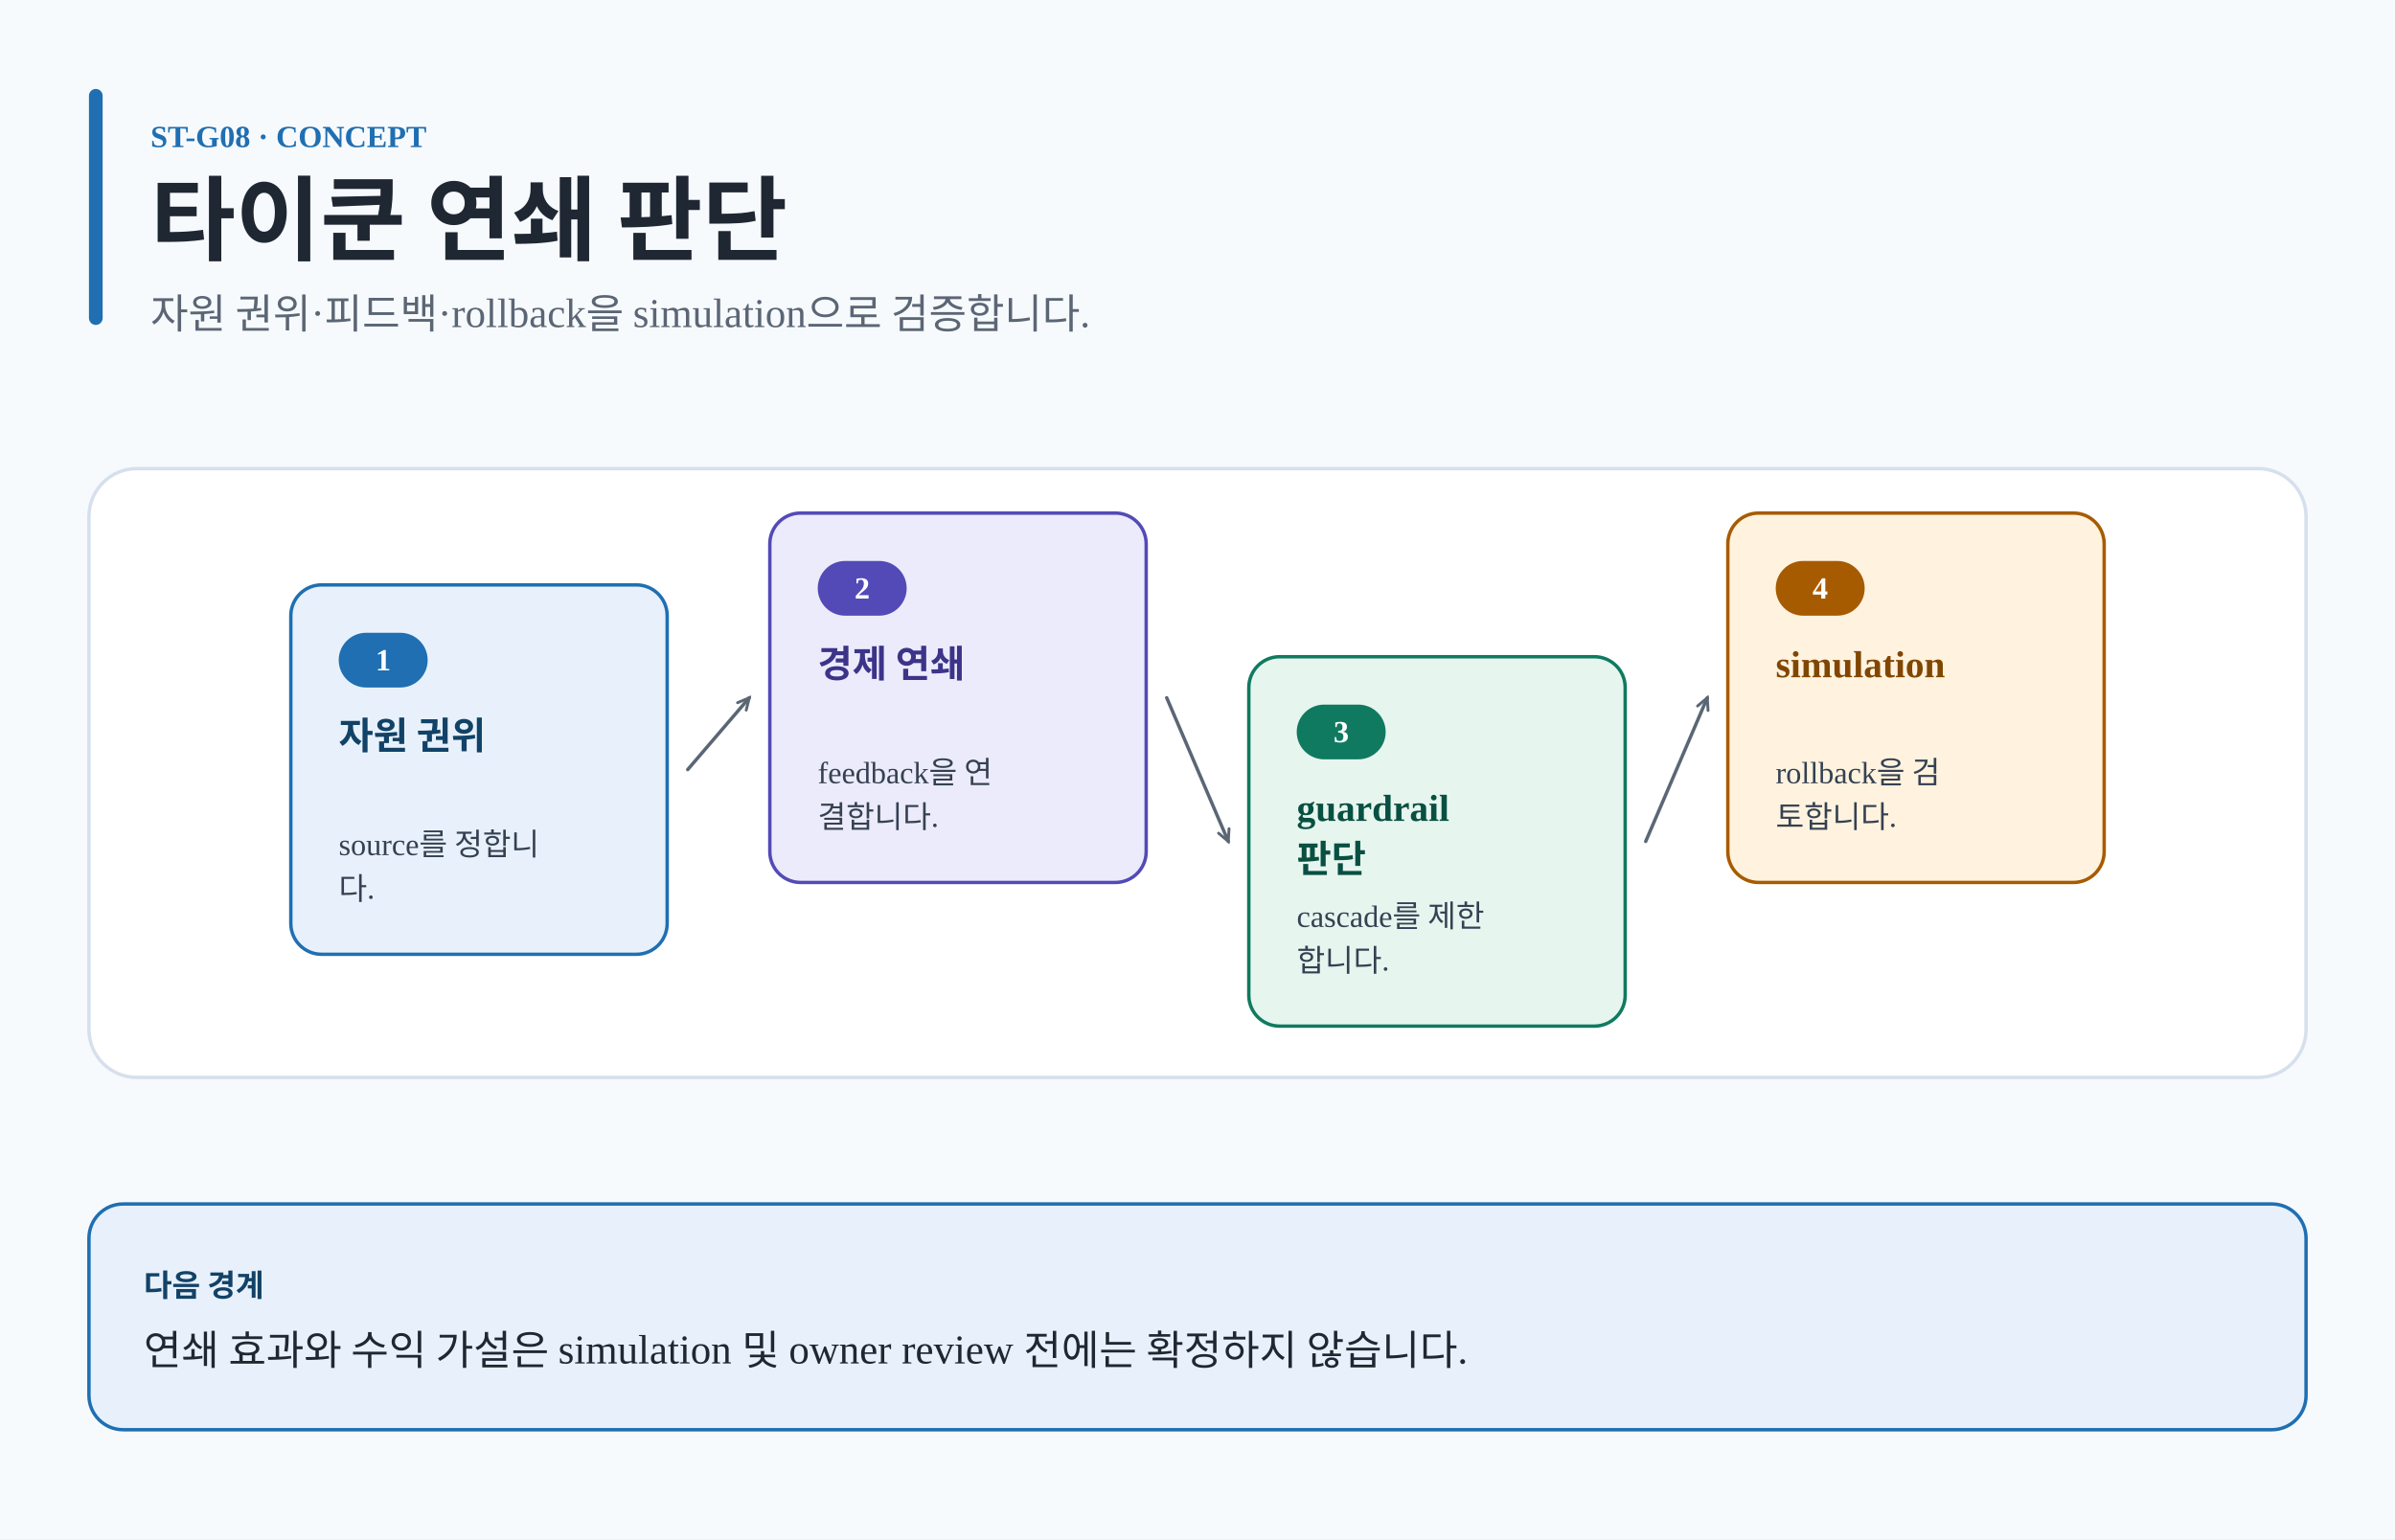
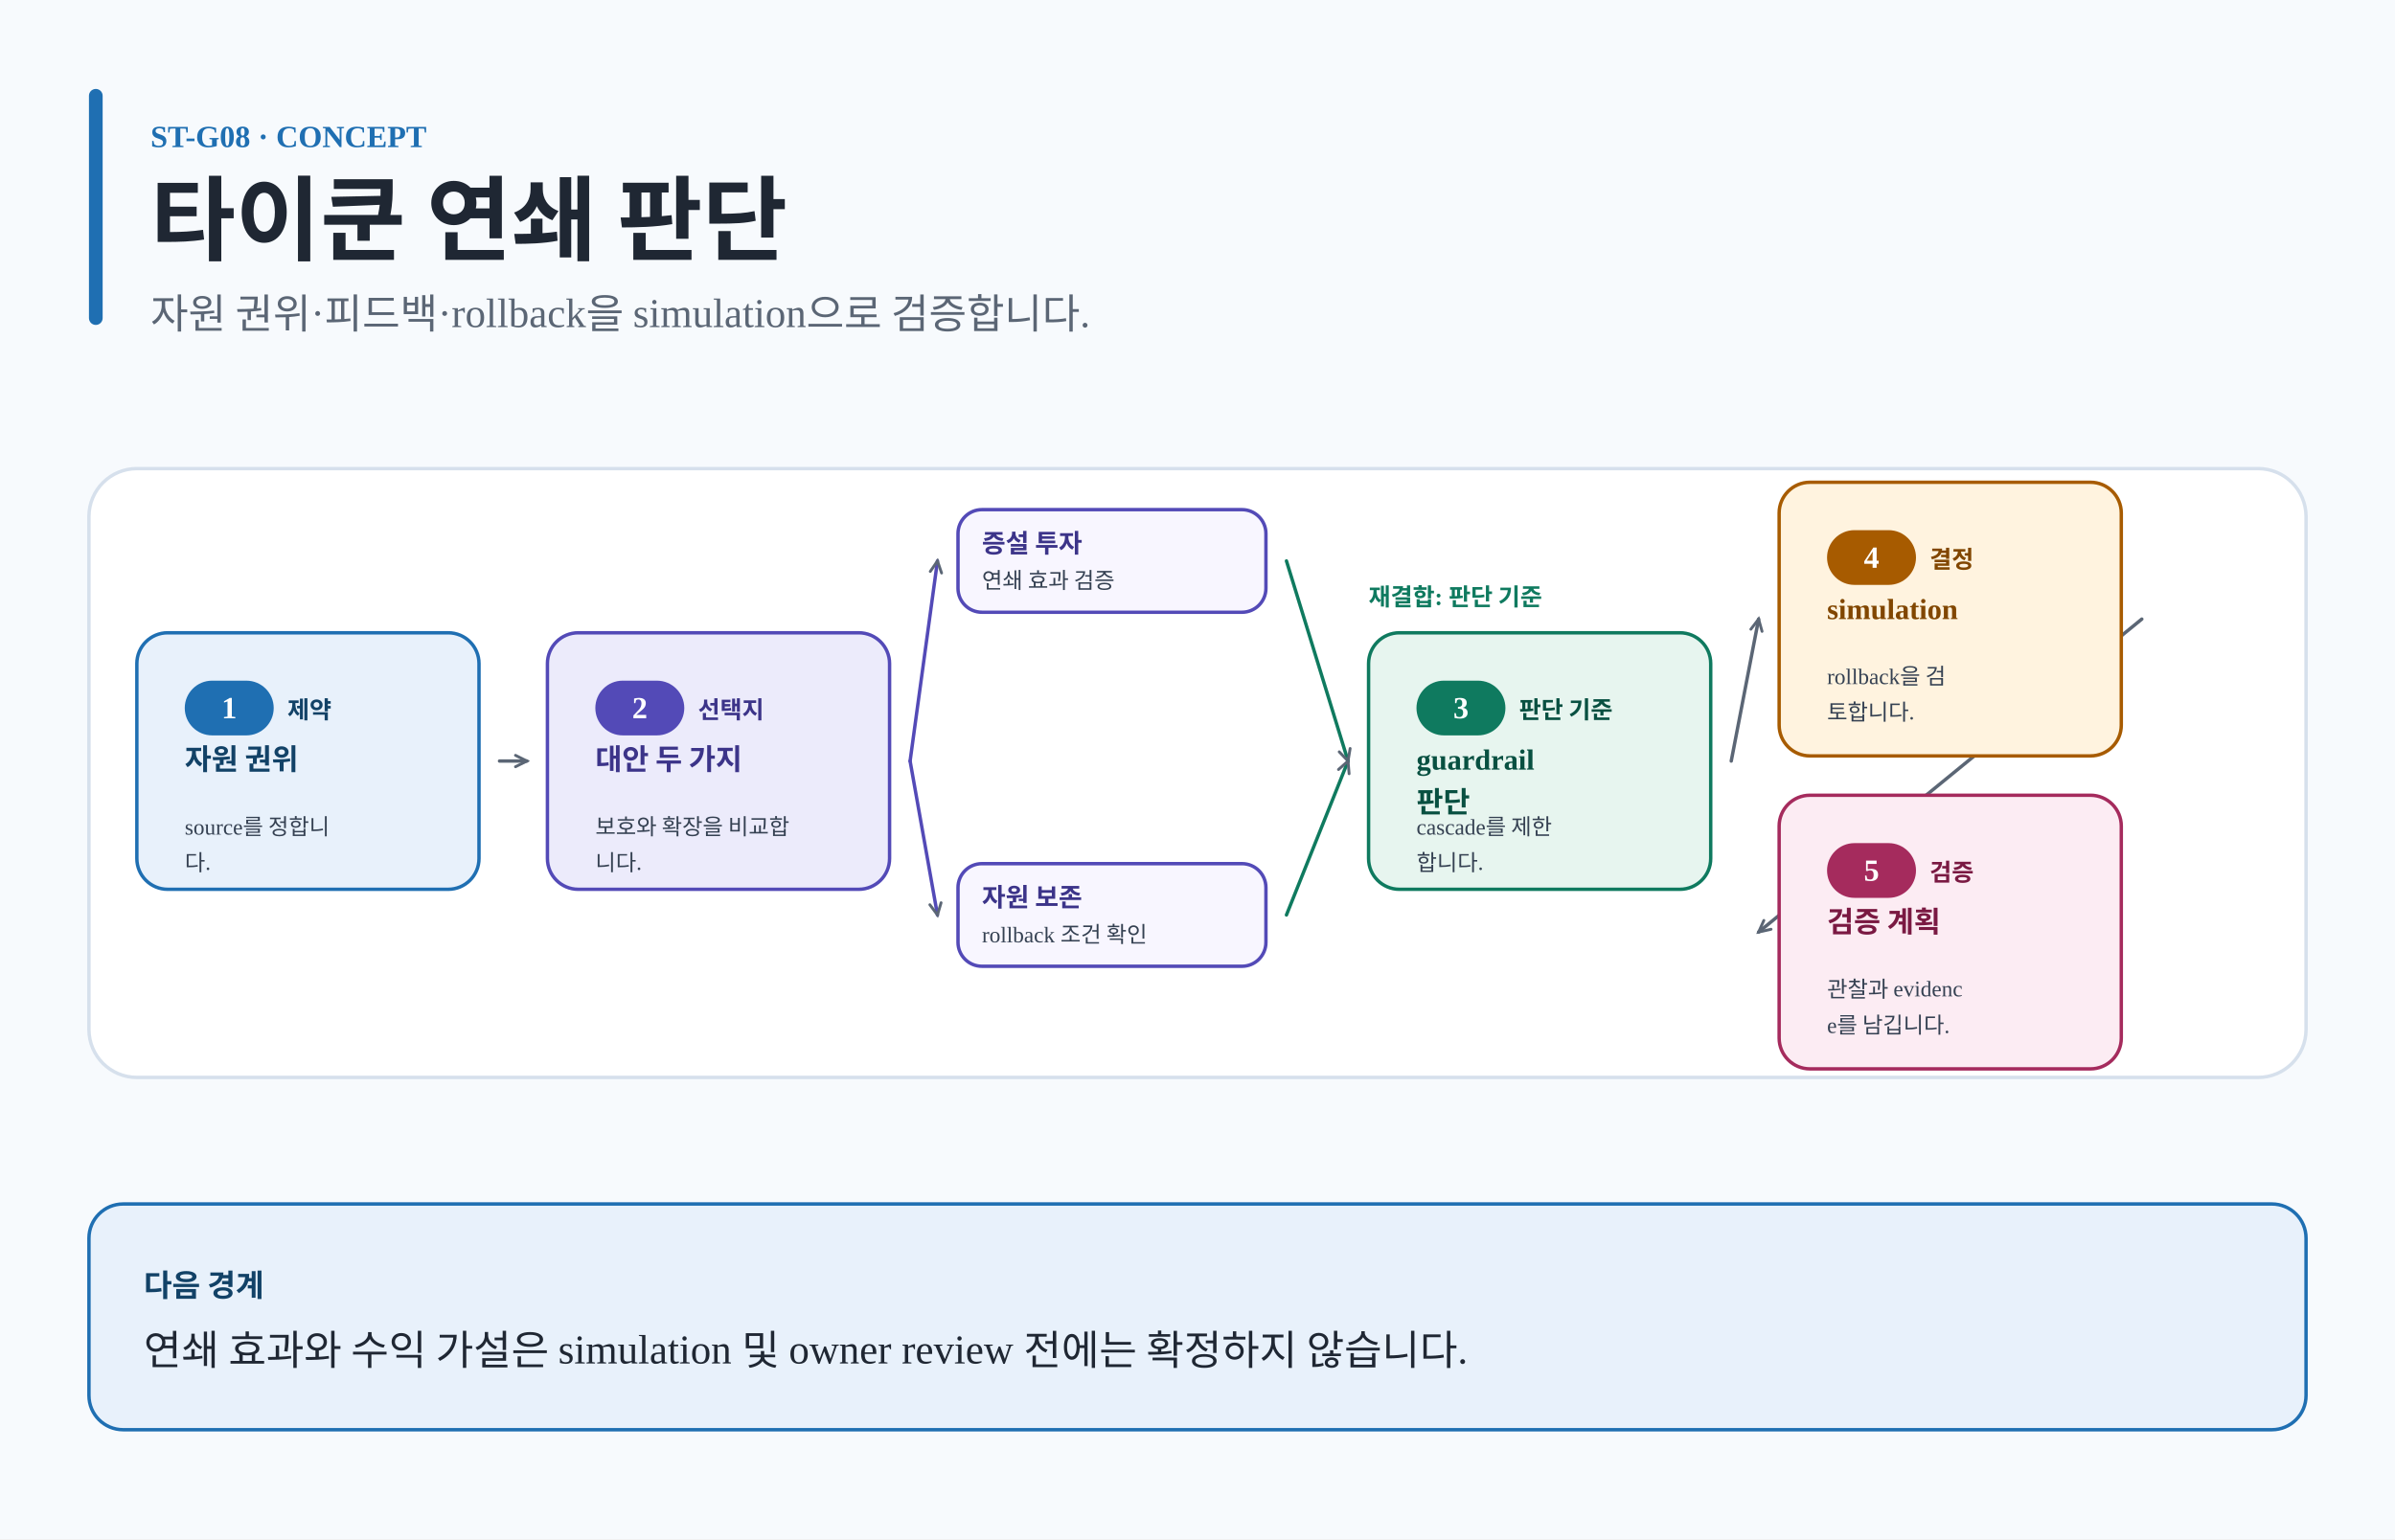
<svg xmlns="http://www.w3.org/2000/svg" viewBox="0 0 1400 900" width="1400" height="900" role="img" aria-label="경영 타이쿤 시뮬레이션 콘셉트의 경제와 피드백 흐름">
  <defs>
    <marker id="open-arrow" viewBox="0 0 12 12" refX="10" refY="6" markerWidth="10" markerHeight="10" markerUnits="userSpaceOnUse" orient="auto">
      <path d="M 2 2 L 10 6 L 2 10" fill="none" stroke="#5B6675" stroke-width="2" stroke-linecap="round" />
    </marker>
  </defs>
  <rect width="1400" height="900" fill="#F7FAFD" />
  <rect x="52" y="52" width="8" height="138" rx="4" fill="#1F6FB2" />
  <text x="88" y="86" fill="#1F6FB2" font-size="18" font-weight="700">ST-G08 · CONCEPT</text>
  <text x="88" y="148" fill="#1F2733" font-size="54" font-weight="700">타이쿤 연쇄 판단</text>
  <text x="88" y="192" fill="#5B6675" font-size="24">자원 권위·피드백·rollback을 simulation으로 검증합니다.</text>
  <rect x="52" y="274" width="1296" height="356" rx="28" fill="#FFFFFF" stroke="#D6E0EC" stroke-width="2" />
-   <path d="M 402 450 L 438 408" fill="none" stroke="#5B6675" stroke-width="2" stroke-linecap="round" marker-end="url(#open-arrow)" />
-   <path d="M 682 408 L 718 492" fill="none" stroke="#5B6675" stroke-width="2" stroke-linecap="round" marker-end="url(#open-arrow)" />
-   <path d="M 962 492 L 998 408" fill="none" stroke="#5B6675" stroke-width="2" stroke-linecap="round" marker-end="url(#open-arrow)" />
+   <path d="M 292 445 L 308 445" fill="none" stroke="#5B6675" stroke-width="2" stroke-linecap="round" marker-end="url(#open-arrow)" />
+   <path d="M 1012 445 L 1028 362" fill="none" stroke="#5B6675" stroke-width="2" stroke-linecap="round" marker-end="url(#open-arrow)" />
+   <path d="M 1252 362 L 1028 545" fill="none" stroke="#5B6675" stroke-width="2" stroke-linecap="round" marker-end="url(#open-arrow)" />
+   <path class="decision-branch" d="M 532 445 L 548 328" fill="none" stroke="#534AB7" stroke-width="2" stroke-linecap="round" marker-end="url(#open-arrow)" />
+   <g class="decision-branch" aria-label="선택지 1: 증설 투자">
+     <rect x="560" y="298" width="180" height="60" rx="14" fill="#F8F6FF" stroke="#534AB7" stroke-width="2" />
+     <text x="574" y="323" fill="#3C3489" font-size="15" font-weight="700">증설 투자</text>
+     <text x="574" y="344" fill="#354152" font-size="13">연쇄 효과 검증</text>
+   </g>
+   <path class="decision-branch" d="M 752 328 L 788 445" fill="none" stroke="#0F7A5F" stroke-width="2" stroke-linecap="round" marker-end="url(#open-arrow)" />
+   <path class="decision-branch" d="M 532 445 L 548 535" fill="none" stroke="#534AB7" stroke-width="2" stroke-linecap="round" marker-end="url(#open-arrow)" />
+   <g class="decision-branch" aria-label="선택지 2: 자원 보존">
+     <rect x="560" y="505" width="180" height="60" rx="14" fill="#F8F6FF" stroke="#534AB7" stroke-width="2" />
+     <text x="574" y="530" fill="#3C3489" font-size="15" font-weight="700">자원 보존</text>
+     <text x="574" y="551" fill="#354152" font-size="13">rollback 조건 확인</text>
+   </g>
+   <path class="decision-branch" d="M 752 535 L 788 445" fill="none" stroke="#0F7A5F" stroke-width="2" stroke-linecap="round" marker-end="url(#open-arrow)" />
+   <text x="800" y="354" fill="#0F7A5F" font-size="14" font-weight="700">재결합: 판단 기준</text>
  <g aria-label="읽기 순서 1: 자원 권위">
-     <rect x="170" y="342" width="220" height="216" rx="18" fill="#E8F1FB" stroke="#1F6FB2" stroke-width="2" />
-     <rect x="198" y="370" width="52" height="32" rx="16" fill="#1F6FB2" />
-     <text x="224" y="392" text-anchor="middle" fill="#FFFFFF" font-size="18" font-weight="700">1</text>
-     <text x="198" y="438" fill="#124267" font-size="22" font-weight="700">자원 권위</text>
-     <text x="198" y="500" fill="#354152" font-size="18" font-weight="400">source를 정합니</text>
-     <text x="198" y="526" fill="#354152" font-size="18" font-weight="400">다.</text>
+     <rect x="80" y="370" width="200" height="150" rx="18" fill="#E8F1FB" stroke="#1F6FB2" stroke-width="2" />
+     <rect x="108" y="398" width="52" height="32" rx="16" fill="#1F6FB2" />
+     <text x="134" y="420" text-anchor="middle" fill="#FFFFFF" font-size="18" font-weight="700">1</text>
+     <text x="168" y="420" fill="#124267" font-size="14" font-weight="700">제약</text>
+     <text x="108" y="450" fill="#124267" font-size="17" font-weight="700">자원 권위</text>
+     <text x="108" y="488" fill="#354152" font-size="13" font-weight="400">source를 정합니</text>
+     <text x="108" y="509" fill="#354152" font-size="13" font-weight="400">다.</text>
  </g>
-   <g aria-label="읽기 순서 2: 경제 연쇄">
-     <rect x="450" y="300" width="220" height="216" rx="18" fill="#ECEBFB" stroke="#534AB7" stroke-width="2" />
-     <rect x="478" y="328" width="52" height="32" rx="16" fill="#534AB7" />
-     <text x="504" y="350" text-anchor="middle" fill="#FFFFFF" font-size="18" font-weight="700">2</text>
-     <text x="478" y="396" fill="#3C3489" font-size="22" font-weight="700">경제 연쇄</text>
-     <text x="478" y="458" fill="#354152" font-size="18" font-weight="400">feedback을 연</text>
-     <text x="478" y="484" fill="#354152" font-size="18" font-weight="400">결합니다.</text>
+   <g aria-label="읽기 순서 2: 대안 두 가지">
+     <rect x="320" y="370" width="200" height="150" rx="18" fill="#ECEBFB" stroke="#534AB7" stroke-width="2" />
+     <rect x="348" y="398" width="52" height="32" rx="16" fill="#534AB7" />
+     <text x="374" y="420" text-anchor="middle" fill="#FFFFFF" font-size="18" font-weight="700">2</text>
+     <text x="408" y="420" fill="#3C3489" font-size="14" font-weight="700">선택지</text>
+     <text x="348" y="450" fill="#3C3489" font-size="17" font-weight="700">대안 두 가지</text>
+     <text x="348" y="488" fill="#354152" font-size="13" font-weight="400">보호와 확장을 비교합</text>
+     <text x="348" y="509" fill="#354152" font-size="13" font-weight="400">니다.</text>
  </g>
  <g aria-label="읽기 순서 3: guardrail 판단">
-     <rect x="730" y="384" width="220" height="216" rx="18" fill="#E7F5EF" stroke="#0F7A5F" stroke-width="2" />
-     <rect x="758" y="412" width="52" height="32" rx="16" fill="#0F7A5F" />
-     <text x="784" y="434" text-anchor="middle" fill="#FFFFFF" font-size="18" font-weight="700">3</text>
-     <text x="758" y="480" fill="#085041" font-size="22" font-weight="700">guardrail </text>
-     <text x="758" y="510" fill="#085041" font-size="22" font-weight="700">판단</text>
-     <text x="758" y="542" fill="#354152" font-size="18" font-weight="400">cascade를 제한</text>
-     <text x="758" y="568" fill="#354152" font-size="18" font-weight="400">합니다.</text>
+     <rect x="800" y="370" width="200" height="150" rx="18" fill="#E7F5EF" stroke="#0F7A5F" stroke-width="2" />
+     <rect x="828" y="398" width="52" height="32" rx="16" fill="#0F7A5F" />
+     <text x="854" y="420" text-anchor="middle" fill="#FFFFFF" font-size="18" font-weight="700">3</text>
+     <text x="888" y="420" fill="#085041" font-size="14" font-weight="700">판단 기준</text>
+     <text x="828" y="450" fill="#085041" font-size="17" font-weight="700">guardrail </text>
+     <text x="828" y="475" fill="#085041" font-size="17" font-weight="700">판단</text>
+     <text x="828" y="488" fill="#354152" font-size="13" font-weight="400">cascade를 제한</text>
+     <text x="828" y="509" fill="#354152" font-size="13" font-weight="400">합니다.</text>
  </g>
  <g aria-label="읽기 순서 4: simulation">
-     <rect x="1010" y="300" width="220" height="216" rx="18" fill="#FFF3DF" stroke="#A75B00" stroke-width="2" />
-     <rect x="1038" y="328" width="52" height="32" rx="16" fill="#A75B00" />
-     <text x="1064" y="350" text-anchor="middle" fill="#FFFFFF" font-size="18" font-weight="700">4</text>
-     <text x="1038" y="396" fill="#814600" font-size="22" font-weight="700">simulation</text>
-     <text x="1038" y="458" fill="#354152" font-size="18" font-weight="400">rollback을 검</text>
-     <text x="1038" y="484" fill="#354152" font-size="18" font-weight="400">토합니다.</text>
+     <rect x="1040" y="282" width="200" height="160" rx="18" fill="#FFF3DF" stroke="#A75B00" stroke-width="2" />
+     <rect x="1068" y="310" width="52" height="32" rx="16" fill="#A75B00" />
+     <text x="1094" y="332" text-anchor="middle" fill="#FFFFFF" font-size="18" font-weight="700">4</text>
+     <text x="1128" y="332" fill="#814600" font-size="14" font-weight="700">결정</text>
+     <text x="1068" y="362" fill="#814600" font-size="17" font-weight="700">simulation</text>
+     <text x="1068" y="400" fill="#354152" font-size="13" font-weight="400">rollback을 검</text>
+     <text x="1068" y="421" fill="#354152" font-size="13" font-weight="400">토합니다.</text>
+   </g>
+   <g aria-label="읽기 순서 5: 검증 계획">
+     <rect x="1040" y="465" width="200" height="160" rx="18" fill="#FCECF3" stroke="#A52B5D" stroke-width="2" />
+     <rect x="1068" y="493" width="52" height="32" rx="16" fill="#A52B5D" />
+     <text x="1094" y="515" text-anchor="middle" fill="#FFFFFF" font-size="18" font-weight="700">5</text>
+     <text x="1128" y="515" fill="#7A1942" font-size="14" font-weight="700">검증</text>
+     <text x="1068" y="545" fill="#7A1942" font-size="17" font-weight="700">검증 계획</text>
+     <text x="1068" y="583" fill="#354152" font-size="13" font-weight="400">관찰과 evidenc</text>
+     <text x="1068" y="604" fill="#354152" font-size="13" font-weight="400">e를 남깁니다.</text>
  </g>
  <rect x="52" y="704" width="1296" height="132" rx="20" fill="#E8F1FB" stroke="#1F6FB2" stroke-width="2" />
  <text x="84" y="758" fill="#124267" font-size="18" font-weight="700">다음 경계</text>
  <text x="84" y="798" fill="#1F2733" font-size="24">연쇄 효과와 수익 가설은 simulation 및 owner review 전에는 확정하지 않습니다.</text>
</svg>
